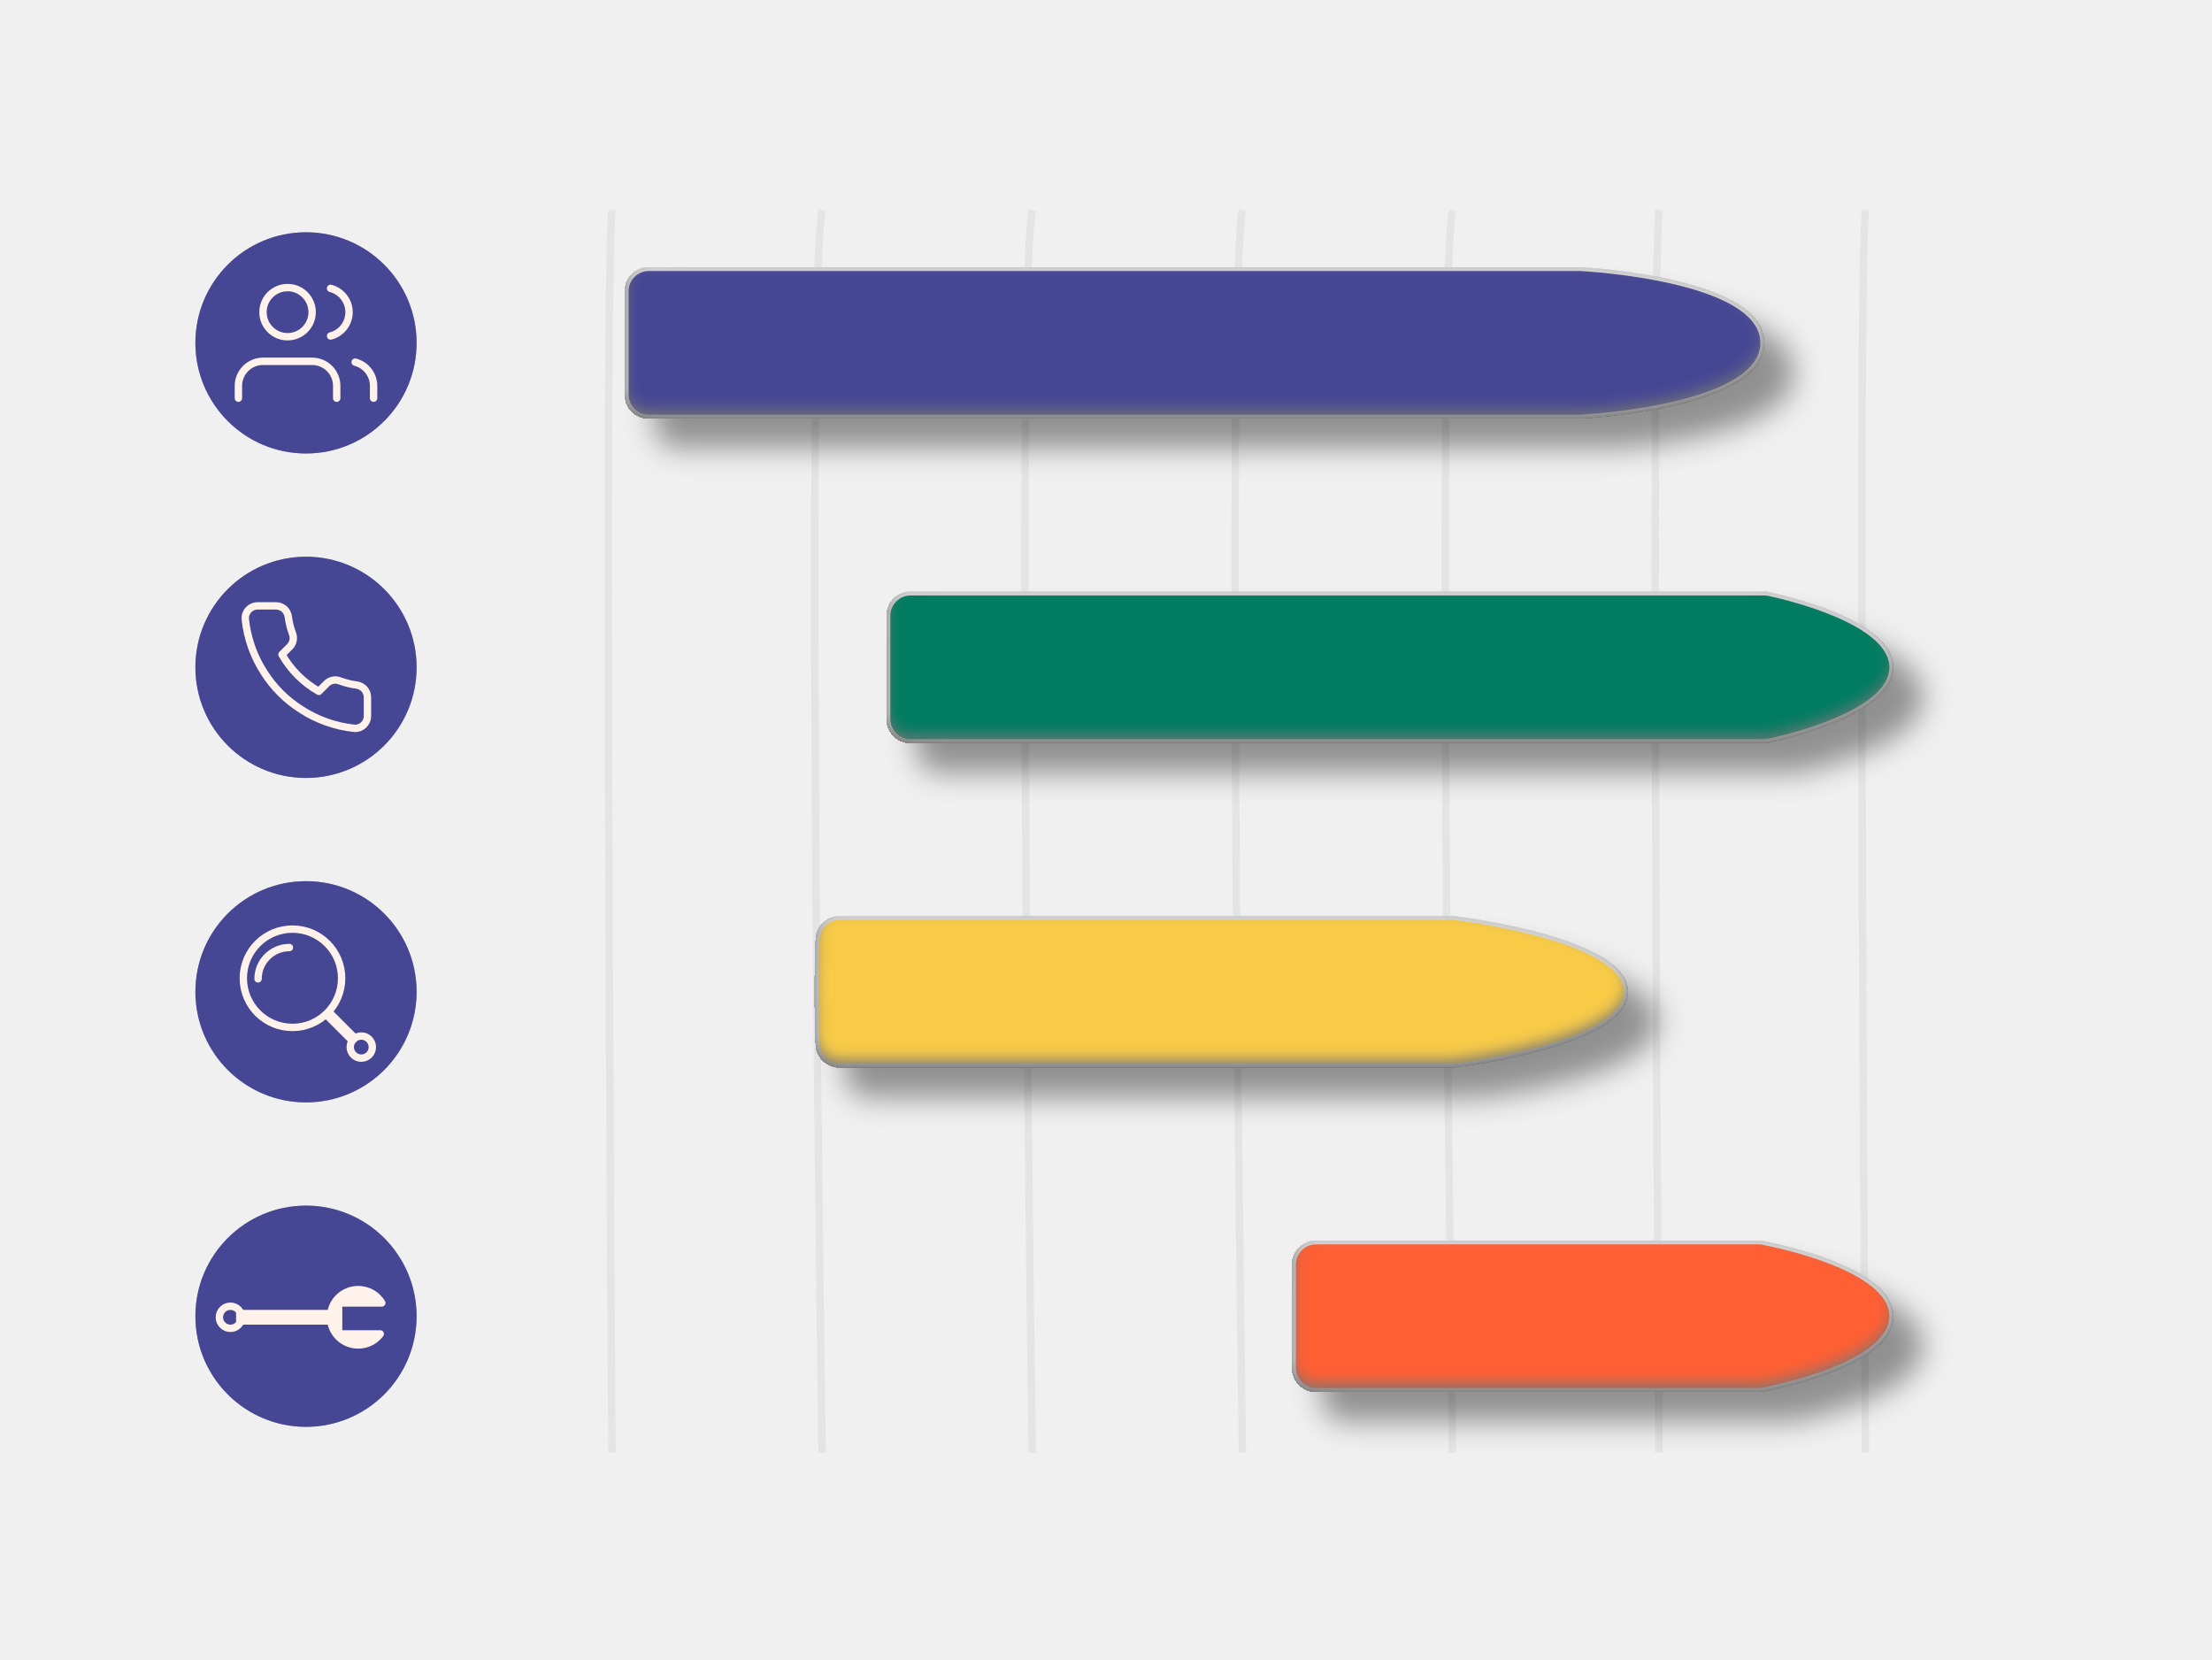
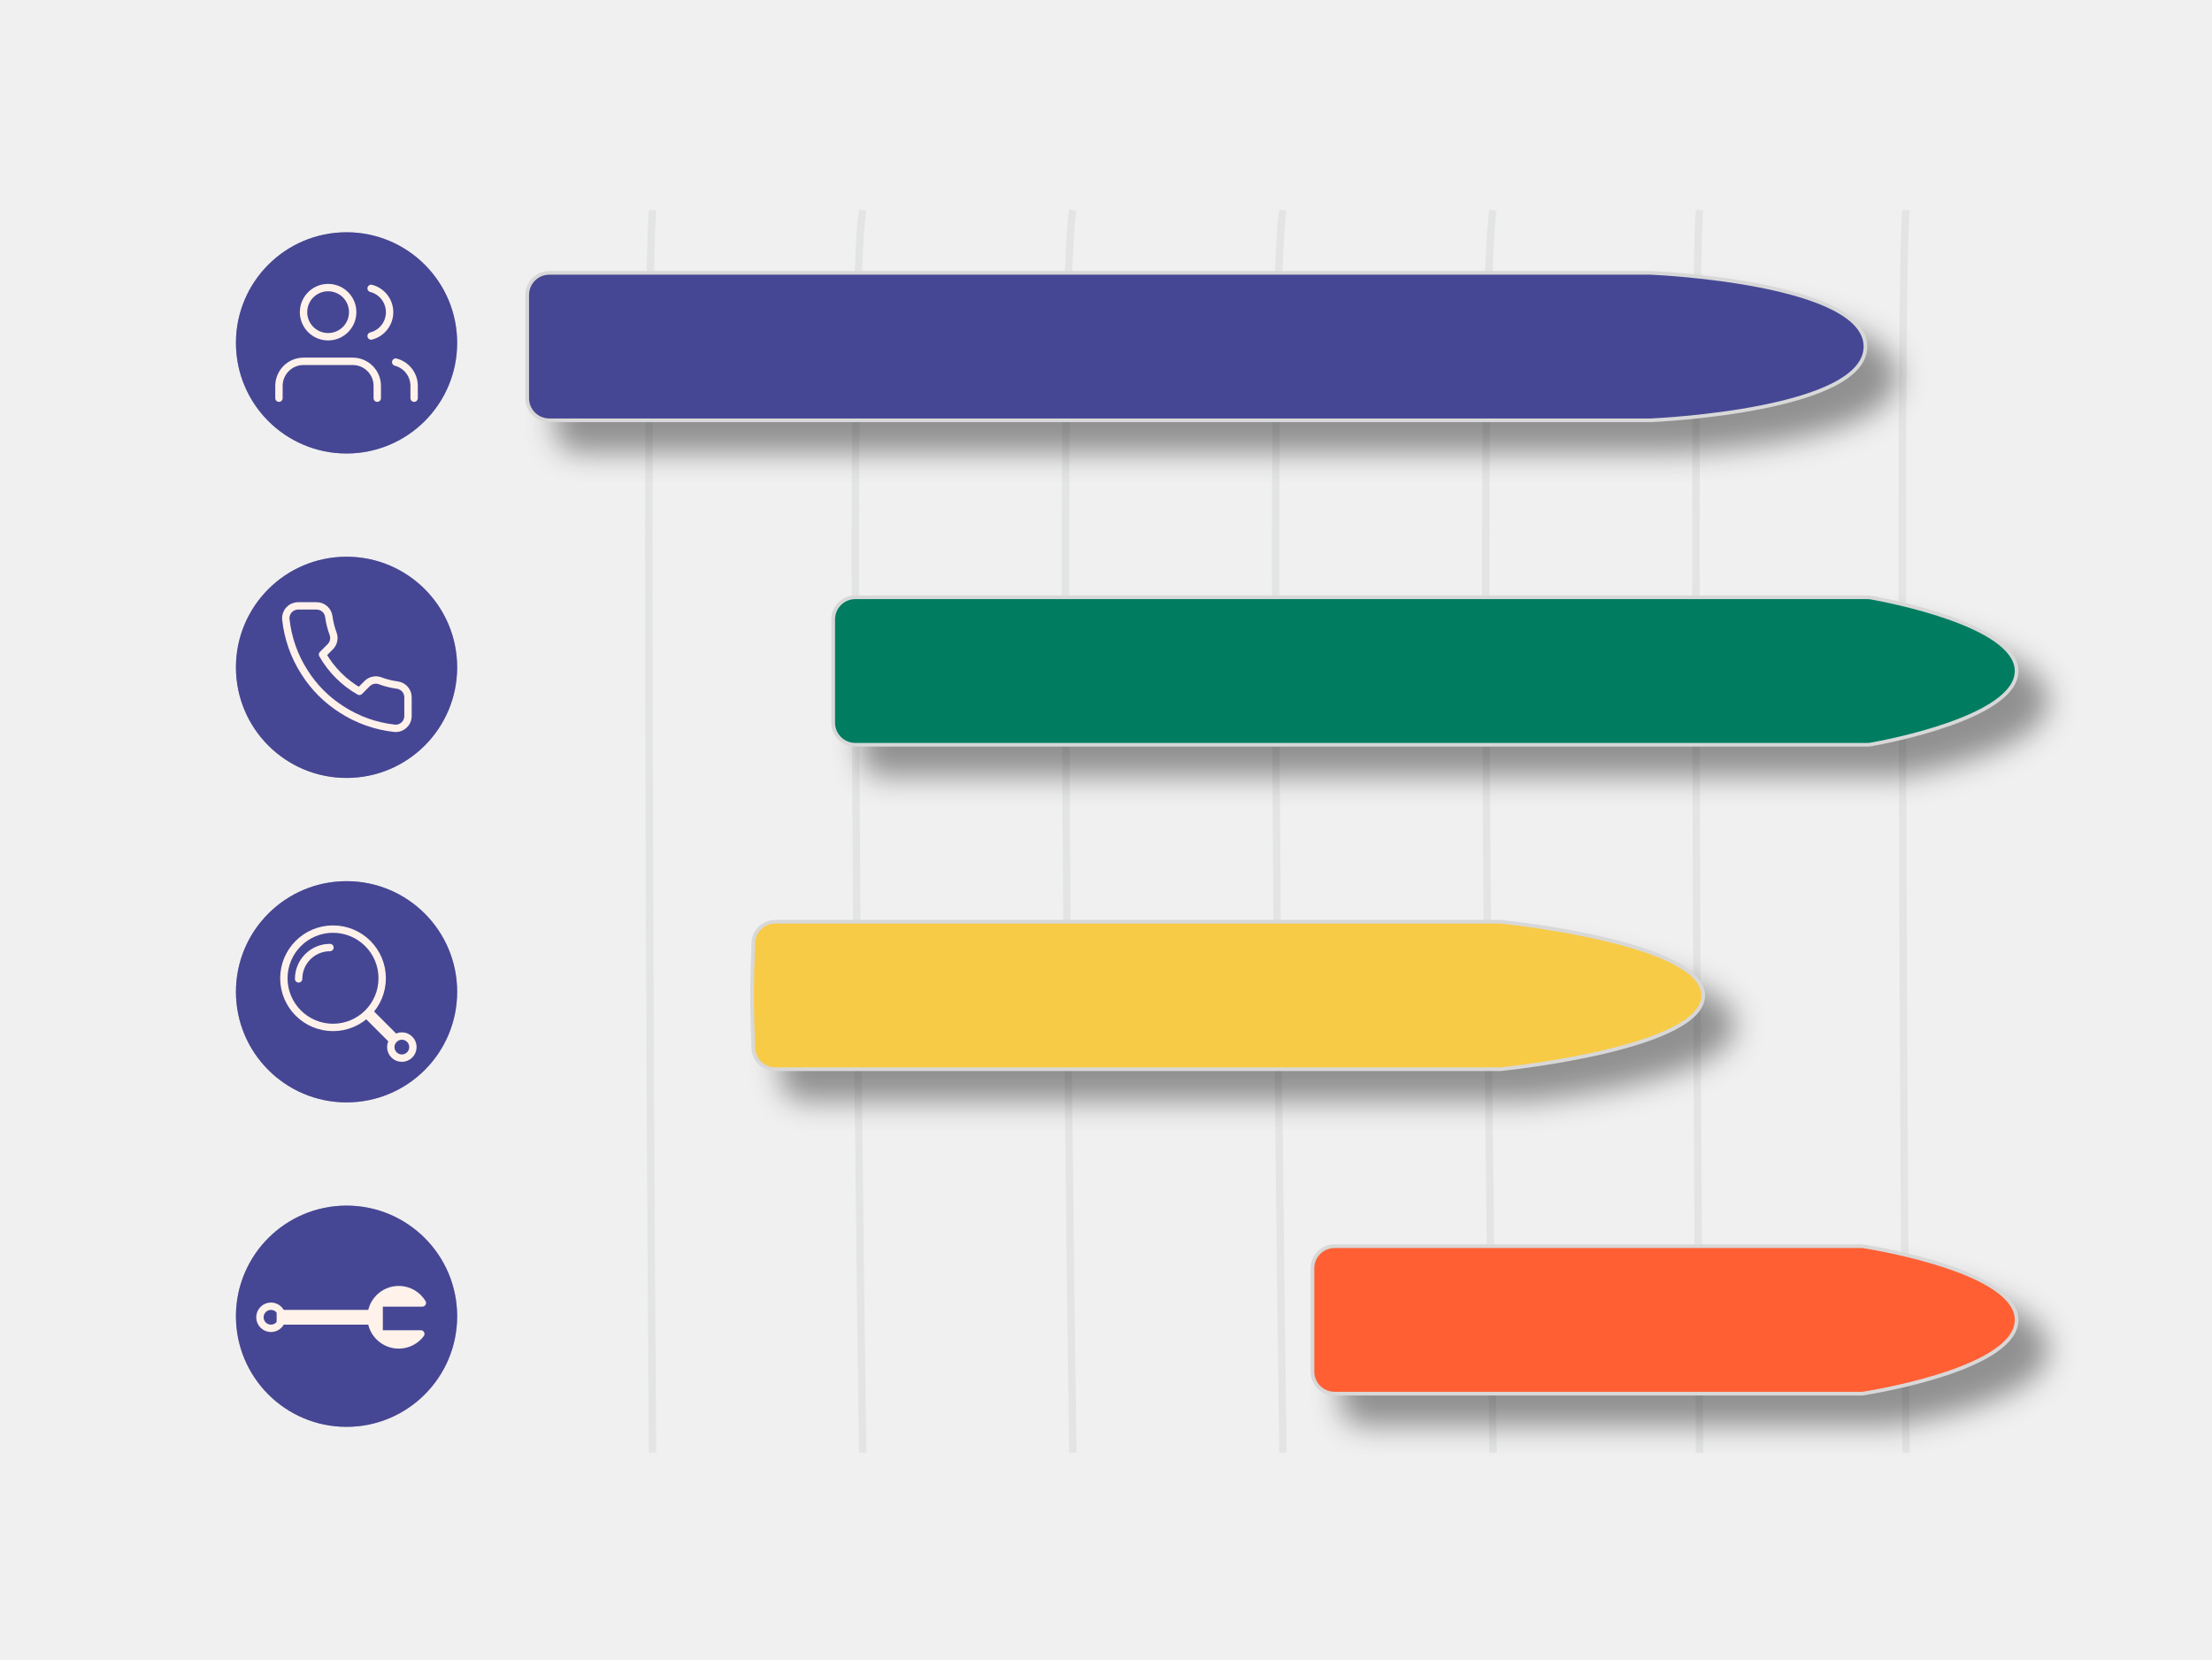
<svg xmlns="http://www.w3.org/2000/svg" width="600" height="450" viewBox="0 0 600 450" fill="none">
-   <path opacity="0.2" d="M166 57C164.189 75.503 165.245 289.376 166 394" stroke="#6E747D" stroke-opacity="0.5" stroke-width="2" />
-   <path opacity="0.2" d="M223 57C219.378 75.503 221.491 289.376 223 394" stroke="#6E747D" stroke-opacity="0.5" stroke-width="2" />
-   <path opacity="0.2" d="M337 57C333.378 75.503 335.491 289.376 337 394" stroke="#6E747D" stroke-opacity="0.5" stroke-width="2" />
-   <path opacity="0.2" d="M280 57C276.378 75.503 278.491 289.376 280 394" stroke="#6E747D" stroke-opacity="0.5" stroke-width="2" />
-   <path opacity="0.2" d="M394 57C390.378 75.503 392.491 289.376 394 394" stroke="#6E747D" stroke-opacity="0.5" stroke-width="2" />
-   <path opacity="0.2" d="M450 57C448.189 75.503 449.245 289.376 450 394" stroke="#6E747D" stroke-opacity="0.5" stroke-width="2" />
-   <path opacity="0.2" d="M506 57C504.189 75.503 505.245 289.376 506 394" stroke="#6E747D" stroke-opacity="0.5" stroke-width="2" />
-   <g filter="url(#filter0_bdi)">
-     <path d="M221.788 254.743C221.894 251.53 224.536 249 227.75 249H393.876C394.108 249 394.309 249.01 394.54 249.038C398.622 249.546 441 255.153 441 269C441 282.847 398.622 288.454 394.54 288.962C394.309 288.99 394.108 289 393.876 289H227.75C224.536 289 221.894 286.47 221.788 283.257C221.652 279.135 221.5 273.532 221.5 269C221.5 264.468 221.652 258.865 221.788 254.743Z" fill="#F8CB47" />
-     <path d="M221.788 254.743C221.894 251.53 224.536 249 227.75 249H393.876C394.108 249 394.309 249.01 394.54 249.038C398.622 249.546 441 255.153 441 269C441 282.847 398.622 288.454 394.54 288.962C394.309 288.99 394.108 289 393.876 289H227.75C224.536 289 221.894 286.47 221.788 283.257C221.652 279.135 221.5 273.532 221.5 269C221.5 264.468 221.652 258.865 221.788 254.743Z" stroke="#D8D8D8" stroke-linecap="round" stroke-linejoin="round" />
+   <path opacity="0.2" d="M177 57C175.189 75.503 176.245 289.376 177 394" stroke="#6E747D" stroke-opacity="0.5" stroke-width="2" />
+   <path opacity="0.2" d="M234 57C230.378 75.503 232.491 289.376 234 394" stroke="#6E747D" stroke-opacity="0.5" stroke-width="2" />
+   <path opacity="0.2" d="M348 57C344.378 75.503 346.491 289.376 348 394" stroke="#6E747D" stroke-opacity="0.5" stroke-width="2" />
+   <path opacity="0.2" d="M291 57C287.378 75.503 289.491 289.376 291 394" stroke="#6E747D" stroke-opacity="0.5" stroke-width="2" />
+   <path opacity="0.2" d="M405 57C401.378 75.503 403.491 289.376 405 394" stroke="#6E747D" stroke-opacity="0.5" stroke-width="2" />
+   <path opacity="0.2" d="M461 57C459.189 75.503 460.245 289.376 461 394" stroke="#6E747D" stroke-opacity="0.5" stroke-width="2" />
+   <path opacity="0.2" d="M517 57C515.189 75.503 516.245 289.376 517 394" stroke="#6E747D" stroke-opacity="0.5" stroke-width="2" />
+   <g filter="url(#filter0_d)">
+     <path d="M204.34 255.699C204.464 252.504 207.098 250 210.296 250H406.723C406.921 250 407.088 250.007 407.285 250.027C411.393 250.458 462 256.043 462 270C462 283.957 411.393 289.542 407.285 289.973C407.088 289.993 406.921 290 406.723 290H210.296C207.098 290 204.464 287.496 204.34 284.301C204.179 280.175 204 274.548 204 270C204 265.452 204.179 259.825 204.34 255.699Z" fill="#F8CB47" />
+     <path d="M204.34 255.699C204.464 252.504 207.098 250 210.296 250H406.723C406.921 250 407.088 250.007 407.285 250.027C411.393 250.458 462 256.043 462 270C462 283.957 411.393 289.542 407.285 289.973C407.088 289.993 406.921 290 406.723 290H210.296C207.098 290 204.464 287.496 204.34 284.301C204.179 280.175 204 274.548 204 270C204 265.452 204.179 259.825 204.34 255.699Z" stroke="#D8D8D8" stroke-linecap="round" stroke-linejoin="round" />
  </g>
-   <g filter="url(#filter1_bdi)">
-     <path d="M241 166.999C241 163.685 243.686 161 247 161H478.556C478.945 161 479.313 161.033 479.693 161.114C484.071 162.047 513 168.674 513 181C513 193.326 484.071 199.953 479.693 200.886C479.313 200.967 478.945 201 478.556 201H247C243.686 201 241 198.315 241 195.001C241 190.976 241 185.592 241 181C241 176.408 241 171.024 241 166.999Z" fill="#007C61" />
-     <path d="M241 166.999C241 163.685 243.686 161 247 161H478.556C478.945 161 479.313 161.033 479.693 161.114C484.071 162.047 513 168.674 513 181C513 193.326 484.071 199.953 479.693 200.886C479.313 200.967 478.945 201 478.556 201H247C243.686 201 241 198.315 241 195.001C241 190.976 241 185.592 241 181C241 176.408 241 171.024 241 166.999Z" stroke="#D8D8D8" stroke-linecap="round" stroke-linejoin="round" />
+   <g filter="url(#filter1_d)">
+     <path d="M226 167.999C226 164.685 228.686 162 232 162H506.545C506.875 162 507.199 162.026 507.524 162.084C512.058 162.893 547 169.53 547 182C547 194.47 512.058 201.107 507.524 201.916C507.199 201.974 506.875 202 506.545 202H232C228.686 202 226 199.315 226 196.001C226 191.976 226 186.592 226 182C226 177.408 226 172.024 226 167.999Z" fill="#007C61" />
+     <path d="M226 167.999C226 164.685 228.686 162 232 162H506.545C506.875 162 507.199 162.026 507.524 162.084C512.058 162.893 547 169.53 547 182C547 194.47 512.058 201.107 507.524 201.916C507.199 201.974 506.875 202 506.545 202H232C228.686 202 226 199.315 226 196.001C226 191.976 226 186.592 226 182C226 177.408 226 172.024 226 167.999Z" stroke="#D8D8D8" stroke-linecap="round" stroke-linejoin="round" />
  </g>
-   <g filter="url(#filter2_bdi)">
-     <path d="M170 78.996C170 75.683 172.686 73 176 73H428.429C428.526 73 428.622 73.002 428.719 73.007C431.639 73.166 478 75.948 478 93C478 110.052 431.639 112.834 428.719 112.992C428.622 112.998 428.526 113 428.429 113H176C172.686 113 170 110.317 170 107.004C170 103.179 170 98.014 170 93C170 87.986 170 82.821 170 78.996Z" fill="#464794" />
-     <path d="M170 78.996C170 75.683 172.686 73 176 73H428.429C428.526 73 428.622 73.002 428.719 73.007C431.639 73.166 478 75.948 478 93C478 110.052 431.639 112.834 428.719 112.992C428.622 112.998 428.526 113 428.429 113H176C172.686 113 170 110.317 170 107.004C170 103.179 170 98.014 170 93C170 87.986 170 82.821 170 78.996Z" stroke="#D8D8D8" stroke-linecap="round" stroke-linejoin="round" />
+   <g filter="url(#filter2_d)">
+     <path d="M143 79.996C143 76.683 145.686 74 149 74H447.625C447.708 74 447.758 74 447.84 74.004C450.4 74.118 506 76.799 506 94C506 111.201 450.4 113.882 447.84 113.996C447.758 114 447.708 114 447.625 114H149C145.686 114 143 111.317 143 108.004C143 104.179 143 99.014 143 94C143 88.986 143 83.821 143 79.996Z" fill="#464794" />
+     <path d="M143 79.996C143 76.683 145.686 74 149 74H447.625C447.708 74 447.758 74 447.84 74.004C450.4 74.118 506 76.799 506 94C506 111.201 450.4 113.882 447.84 113.996C447.758 114 447.708 114 447.625 114H149C145.686 114 143 111.317 143 108.004C143 104.179 143 99.014 143 94C143 88.986 143 83.821 143 79.996Z" stroke="#D8D8D8" stroke-linecap="round" stroke-linejoin="round" />
  </g>
-   <g filter="url(#filter3_bdi)">
-     <path d="M351 342.996C351 339.683 353.686 337 357 337H477.016C477.368 337 477.702 337.028 478.047 337.094C482.362 337.923 513 344.258 513 357C513 369.742 482.362 376.077 478.047 376.906C477.702 376.972 477.368 377 477.016 377H357C353.686 377 351 374.314 351 371.001C351 367.064 351 361.856 351 357.5C351 352.983 351 347.25 351 342.996Z" fill="#FF5F33" />
-     <path d="M351 342.996C351 339.683 353.686 337 357 337H477.016C477.368 337 477.702 337.028 478.047 337.094C482.362 337.923 513 344.258 513 357C513 369.742 482.362 376.077 478.047 376.906C477.702 376.972 477.368 377 477.016 377H357C353.686 377 351 374.314 351 371.001C351 367.064 351 361.856 351 357.5C351 352.983 351 347.25 351 342.996Z" stroke="#D8D8D8" stroke-linecap="round" stroke-linejoin="round" />
+   <g filter="url(#filter3_d)">
+     <path d="M356 343.996C356 340.683 358.686 338 362 338H504.749C505.048 338 505.339 338.021 505.634 338.069C510.078 338.784 547 345.118 547 358C547 370.882 510.078 377.216 505.634 377.931C505.339 377.979 505.048 378 504.749 378H362C358.686 378 356 375.314 356 372.001C356 368.064 356 362.856 356 358.5C356 353.983 356 348.25 356 343.996Z" fill="#FF5F33" />
+     <path d="M356 343.996C356 340.683 358.686 338 362 338H504.749C505.048 338 505.339 338.021 505.634 338.069C510.078 338.784 547 345.118 547 358C547 370.882 510.078 377.216 505.634 377.931C505.339 377.979 505.048 378 504.749 378H362C358.686 378 356 375.314 356 372.001C356 368.064 356 362.856 356 358.5C356 353.983 356 348.25 356 343.996Z" stroke="#D8D8D8" stroke-linecap="round" stroke-linejoin="round" />
  </g>
-   <rect x="53" y="151" width="60" height="60" rx="30" fill="#464794" />
-   <rect x="53.5" y="151.5" width="59" height="59" rx="29.5" stroke="#464794" stroke-opacity="0.5" />
-   <path d="M99.667 189.2V194.2C99.669 194.664 99.574 195.124 99.388 195.549C99.202 195.974 98.929 196.356 98.587 196.67C98.245 196.984 97.841 197.223 97.401 197.371C96.962 197.52 96.496 197.575 96.033 197.533C90.905 196.976 85.978 195.224 81.65 192.417C77.623 189.858 74.209 186.444 71.65 182.417C68.833 178.069 67.081 173.118 66.533 167.967C66.492 167.506 66.547 167.041 66.694 166.603C66.842 166.164 67.079 165.761 67.391 165.419C67.703 165.078 68.083 164.805 68.506 164.618C68.93 164.431 69.387 164.334 69.85 164.333H74.85C75.659 164.325 76.443 164.612 77.056 165.139C77.67 165.667 78.07 166.399 78.183 167.2C78.394 168.8 78.786 170.371 79.35 171.883C79.574 172.48 79.623 173.128 79.49 173.752C79.357 174.375 79.048 174.947 78.6 175.4L76.483 177.517C78.856 181.689 82.311 185.144 86.483 187.517L88.6 185.4C89.053 184.952 89.625 184.643 90.249 184.51C90.872 184.377 91.52 184.426 92.117 184.65C93.629 185.214 95.2 185.606 96.8 185.817C97.61 185.931 98.349 186.339 98.878 186.963C99.406 187.586 99.687 188.383 99.667 189.2Z" stroke="#FFF2EB" stroke-width="2" stroke-linecap="round" stroke-linejoin="round" />
-   <rect x="53" y="63" width="60" height="60" rx="30" fill="#464794" />
-   <rect x="53.5" y="63.5" width="59" height="59" rx="29.5" stroke="#464794" stroke-opacity="0.5" />
-   <path d="M91.333 108V104.667C91.333 102.899 90.631 101.203 89.381 99.953C88.13 98.702 86.435 98 84.667 98H71.333C69.565 98 67.87 98.702 66.619 99.953C65.369 101.203 64.667 102.899 64.667 104.667V108" stroke="#FFF2EB" stroke-width="2" stroke-linecap="round" stroke-linejoin="round" />
-   <path d="M78 91.333C81.682 91.333 84.667 88.349 84.667 84.667C84.667 80.985 81.682 78 78 78C74.318 78 71.333 80.985 71.333 84.667C71.333 88.349 74.318 91.333 78 91.333Z" stroke="#FFF2EB" stroke-width="2" stroke-linecap="round" stroke-linejoin="round" />
-   <path d="M101.333 108V104.667C101.332 103.189 100.841 101.755 99.936 100.587C99.031 99.42 97.764 98.586 96.333 98.217" stroke="#FFF2EB" stroke-width="2" stroke-linecap="round" stroke-linejoin="round" />
-   <path d="M89.667 78.217C91.101 78.584 92.372 79.418 93.279 80.587C94.187 81.756 94.68 83.195 94.68 84.675C94.68 86.155 94.187 87.593 93.279 88.763C92.372 89.932 91.101 90.766 89.667 91.133" stroke="#FFF2EB" stroke-width="2" stroke-linecap="round" stroke-linejoin="round" />
-   <rect x="53" y="239" width="60" height="60" rx="30" fill="#464794" />
-   <rect x="53.5" y="239.5" width="59" height="59" rx="29.5" stroke="#464794" stroke-opacity="0.5" />
-   <path d="M79.333 278.667C86.697 278.667 92.667 272.697 92.667 265.333C92.667 257.97 86.697 252 79.333 252C71.969 252 66 257.97 66 265.333C66 272.697 71.969 278.667 79.333 278.667Z" stroke="#FFF2EB" stroke-width="2" stroke-linecap="round" stroke-linejoin="round" />
-   <path d="M70 265.5C70 260.806 73.806 257 78.5 257" stroke="#FFF2EB" stroke-width="2" stroke-linecap="round" stroke-linejoin="round" />
-   <path d="M95.5 281.5L90 276" stroke="#FFF2EB" stroke-width="3" stroke-linecap="square" stroke-linejoin="round" />
-   <circle cx="98" cy="284" r="3" stroke="#FFF2EB" stroke-width="2" />
-   <rect x="53" y="327" width="60" height="60" rx="30" fill="#464794" />
-   <rect x="53.5" y="327.5" width="59" height="59" rx="29.5" stroke="#464794" stroke-opacity="0.5" />
+   <rect x="64" y="151" width="60" height="60" rx="30" fill="#464794" />
+   <rect x="64.5" y="151.5" width="59" height="59" rx="29.5" stroke="#464794" stroke-opacity="0.5" />
+   <path d="M110.667 189.2V194.2C110.669 194.664 110.574 195.124 110.388 195.549C110.202 195.974 109.929 196.356 109.587 196.67C109.245 196.984 108.841 197.223 108.401 197.371C107.962 197.52 107.496 197.575 107.033 197.533C101.905 196.976 96.978 195.224 92.65 192.417C88.623 189.858 85.209 186.444 82.65 182.417C79.833 178.069 78.081 173.118 77.533 167.967C77.492 167.506 77.547 167.041 77.694 166.603C77.842 166.164 78.079 165.761 78.391 165.419C78.703 165.078 79.083 164.805 79.506 164.618C79.93 164.431 80.387 164.334 80.85 164.333H85.85C86.659 164.325 87.443 164.612 88.056 165.139C88.67 165.667 89.07 166.399 89.183 167.2C89.394 168.8 89.786 170.371 90.35 171.883C90.574 172.48 90.623 173.128 90.49 173.752C90.357 174.375 90.048 174.947 89.6 175.4L87.483 177.517C89.856 181.689 93.311 185.144 97.483 187.517L99.6 185.4C100.053 184.952 100.625 184.643 101.249 184.51C101.872 184.377 102.52 184.426 103.117 184.65C104.629 185.214 106.2 185.606 107.8 185.817C108.61 185.931 109.349 186.339 109.878 186.963C110.406 187.586 110.687 188.383 110.667 189.2Z" stroke="#FFF2EB" stroke-width="2" stroke-linecap="round" stroke-linejoin="round" />
+   <rect x="64" y="63" width="60" height="60" rx="30" fill="#464794" />
+   <rect x="64.5" y="63.5" width="59" height="59" rx="29.5" stroke="#464794" stroke-opacity="0.5" />
+   <path d="M102.333 108V104.667C102.333 102.899 101.631 101.203 100.381 99.953C99.13 98.702 97.435 98 95.667 98H82.333C80.565 98 78.87 98.702 77.619 99.953C76.369 101.203 75.667 102.899 75.667 104.667V108" stroke="#FFF2EB" stroke-width="2" stroke-linecap="round" stroke-linejoin="round" />
+   <path d="M89 91.333C92.682 91.333 95.667 88.349 95.667 84.667C95.667 80.985 92.682 78 89 78C85.318 78 82.333 80.985 82.333 84.667C82.333 88.349 85.318 91.333 89 91.333Z" stroke="#FFF2EB" stroke-width="2" stroke-linecap="round" stroke-linejoin="round" />
+   <path d="M112.333 108V104.667C112.332 103.189 111.841 101.755 110.936 100.587C110.031 99.42 108.764 98.586 107.333 98.217" stroke="#FFF2EB" stroke-width="2" stroke-linecap="round" stroke-linejoin="round" />
+   <path d="M100.667 78.217C102.101 78.584 103.372 79.418 104.279 80.587C105.187 81.756 105.68 83.195 105.68 84.675C105.68 86.155 105.187 87.593 104.279 88.763C103.372 89.932 102.101 90.766 100.667 91.133" stroke="#FFF2EB" stroke-width="2" stroke-linecap="round" stroke-linejoin="round" />
+   <rect x="64" y="239" width="60" height="60" rx="30" fill="#464794" />
+   <rect x="64.5" y="239.5" width="59" height="59" rx="29.5" stroke="#464794" stroke-opacity="0.5" />
+   <path d="M90.333 278.667C97.697 278.667 103.667 272.697 103.667 265.333C103.667 257.97 97.697 252 90.333 252C82.969 252 77 257.97 77 265.333C77 272.697 82.969 278.667 90.333 278.667Z" stroke="#FFF2EB" stroke-width="2" stroke-linecap="round" stroke-linejoin="round" />
+   <path d="M81 265.5C81 260.806 84.806 257 89.5 257" stroke="#FFF2EB" stroke-width="2" stroke-linecap="round" stroke-linejoin="round" />
+   <path d="M106.5 281.5L101 276" stroke="#FFF2EB" stroke-width="3" stroke-linecap="square" stroke-linejoin="round" />
+   <circle cx="109" cy="284" r="3" stroke="#FFF2EB" stroke-width="2" />
+   <rect x="64" y="327" width="60" height="60" rx="30" fill="#464794" />
+   <rect x="64.5" y="327.5" width="59" height="59" rx="29.5" stroke="#464794" stroke-opacity="0.5" />
  <g clip-path="url(#clip0)">
-     <path d="M66.038 357.284L87.958 357.284" stroke="#FFF2EB" stroke-width="4" stroke-linecap="square" stroke-linejoin="round" />
-     <circle r="3" transform="matrix(-0.707107 -0.707107 -0.707107 0.707107 62.5026 357.284)" stroke="#FFF2EB" stroke-width="2" />
-     <path fill-rule="evenodd" clip-rule="evenodd" d="M91.847 361.796L91.847 353.396L103.566 353.396C103.26 352.892 102.889 352.416 102.454 351.981C99.525 349.052 94.776 349.052 91.847 351.981C88.918 354.91 88.918 359.659 91.847 362.587C94.776 365.516 99.525 365.516 102.454 362.587C102.705 362.336 102.935 362.072 103.143 361.796L91.847 361.796Z" fill="#FFF2EB" />
-     <path d="M91.847 353.396L90.847 353.396C90.847 353.13 90.952 352.876 91.14 352.689C91.327 352.501 91.582 352.396 91.847 352.396L91.847 353.396ZM91.847 361.796L91.847 362.796C91.295 362.796 90.847 362.348 90.847 361.796L91.847 361.796ZM103.566 353.396L104.421 352.877C104.608 353.185 104.615 353.571 104.437 353.886C104.26 354.201 103.927 354.396 103.566 354.396L103.566 353.396ZM103.143 361.796L103.143 360.796C103.522 360.796 103.869 361.011 104.038 361.35C104.207 361.69 104.17 362.096 103.941 362.398L103.143 361.796ZM92.847 353.396L92.847 361.796L90.847 361.796L90.847 353.396L92.847 353.396ZM103.566 354.396L91.847 354.396L91.847 352.396L103.566 352.396L103.566 354.396ZM103.161 351.274C103.653 351.766 104.074 352.305 104.421 352.877L102.711 353.915C102.446 353.479 102.125 353.066 101.747 352.688L103.161 351.274ZM91.14 351.274C94.46 347.954 99.842 347.954 103.161 351.274L101.747 352.688C99.209 350.15 95.093 350.15 92.555 352.688L91.14 351.274ZM91.14 363.295C87.821 359.975 87.821 354.593 91.14 351.274L92.555 352.688C90.016 355.226 90.016 359.342 92.555 361.88L91.14 363.295ZM103.161 363.295C99.842 366.614 94.46 366.614 91.14 363.295L92.555 361.88C95.093 364.419 99.209 364.419 101.747 361.88L103.161 363.295ZM103.941 362.398C103.705 362.711 103.445 363.011 103.161 363.295L101.747 361.88C101.965 361.662 102.165 361.432 102.345 361.193L103.941 362.398ZM91.847 360.796L103.143 360.796L103.143 362.796L91.847 362.796L91.847 360.796Z" fill="#FFF2EB" />
+     <path d="M77.038 357.284L98.958 357.284" stroke="#FFF2EB" stroke-width="4" stroke-linecap="square" stroke-linejoin="round" />
+     <circle r="3" transform="matrix(-0.707107 -0.707107 -0.707107 0.707107 73.5026 357.284)" stroke="#FFF2EB" stroke-width="2" />
+     <path fill-rule="evenodd" clip-rule="evenodd" d="M102.847 361.796L102.847 353.396L114.566 353.396C114.26 352.892 113.889 352.416 113.454 351.981C110.525 349.052 105.776 349.052 102.847 351.981C99.918 354.91 99.918 359.659 102.847 362.587C105.776 365.516 110.525 365.516 113.454 362.587C113.705 362.336 113.935 362.072 114.143 361.796L102.847 361.796Z" fill="#FFF2EB" />
+     <path d="M102.847 353.396L101.847 353.396C101.847 353.13 101.952 352.876 102.14 352.689C102.327 352.501 102.582 352.396 102.847 352.396L102.847 353.396ZM102.847 361.796L102.847 362.796C102.295 362.796 101.847 362.348 101.847 361.796L102.847 361.796ZM114.566 353.396L115.421 352.877C115.608 353.185 115.615 353.571 115.437 353.886C115.26 354.201 114.927 354.396 114.566 354.396L114.566 353.396ZM114.143 361.796L114.143 360.796C114.522 360.796 114.869 361.011 115.038 361.35C115.207 361.69 115.17 362.096 114.941 362.398L114.143 361.796ZM103.847 353.396L103.847 361.796L101.847 361.796L101.847 353.396L103.847 353.396ZM114.566 354.396L102.847 354.396L102.847 352.396L114.566 352.396L114.566 354.396ZM114.161 351.274C114.653 351.766 115.074 352.305 115.421 352.877L113.711 353.915C113.446 353.479 113.125 353.066 112.747 352.688L114.161 351.274ZM102.14 351.274C105.46 347.954 110.842 347.954 114.161 351.274L112.747 352.688C110.209 350.15 106.093 350.15 103.555 352.688L102.14 351.274ZM102.14 363.295C98.821 359.975 98.821 354.593 102.14 351.274L103.555 352.688C101.016 355.226 101.016 359.342 103.555 361.88L102.14 363.295ZM114.161 363.295C110.842 366.614 105.46 366.614 102.14 363.295L103.555 361.88C106.093 364.419 110.209 364.419 112.747 361.88L114.161 363.295ZM114.941 362.398C114.705 362.711 114.445 363.011 114.161 363.295L112.747 361.88C112.965 361.662 113.165 361.432 113.345 361.193L114.941 362.398ZM102.847 360.796L114.143 360.796L114.143 362.796L102.847 362.796L102.847 360.796Z" fill="#FFF2EB" />
  </g>
  <defs>
-     <filter id="filter0_bdi" x="197" y="224.5" width="268.5" height="89" filterUnits="userSpaceOnUse" color-interpolation-filters="sRGB">
+     <filter id="filter0_d" x="203.5" y="249.5" width="275" height="57" filterUnits="userSpaceOnUse" color-interpolation-filters="sRGB">
      <feFlood flood-opacity="0" result="BackgroundImageFix" />
-       <feGaussianBlur in="BackgroundImage" stdDeviation="12" />
-       <feComposite in2="SourceAlpha" operator="in" result="effect1_backgroundBlur" />
      <feColorMatrix in="SourceAlpha" type="matrix" values="0 0 0 0 0 0 0 0 0 0 0 0 0 0 0 0 0 0 127 0" />
      <feOffset dx="8" dy="8" />
      <feGaussianBlur stdDeviation="4" />
      <feColorMatrix type="matrix" values="0 0 0 0 0 0 0 0 0 0 0 0 0 0 0 0 0 0 0.4 0" />
-       <feBlend mode="normal" in2="effect1_backgroundBlur" result="effect2_dropShadow" />
-       <feBlend mode="normal" in="SourceGraphic" in2="effect2_dropShadow" result="shape" />
-       <feColorMatrix in="SourceAlpha" type="matrix" values="0 0 0 0 0 0 0 0 0 0 0 0 0 0 0 0 0 0 127 0" result="hardAlpha" />
-       <feOffset dy="-2" />
-       <feGaussianBlur stdDeviation="2" />
-       <feComposite in2="hardAlpha" operator="arithmetic" k2="-1" k3="1" />
-       <feColorMatrix type="matrix" values="0 0 0 0 0.463 0 0 0 0 0.463 0 0 0 0 0.463 0 0 0 1 0" />
-       <feBlend mode="normal" in2="shape" result="effect3_innerShadow" />
+       <feBlend mode="normal" in2="BackgroundImageFix" result="effect1_dropShadow" />
+       <feBlend mode="normal" in="SourceGraphic" in2="effect1_dropShadow" result="shape" />
    </filter>
-     <filter id="filter1_bdi" x="216.5" y="136.5" width="321" height="89" filterUnits="userSpaceOnUse" color-interpolation-filters="sRGB">
+     <filter id="filter1_d" x="225.5" y="161.5" width="338" height="57" filterUnits="userSpaceOnUse" color-interpolation-filters="sRGB">
      <feFlood flood-opacity="0" result="BackgroundImageFix" />
-       <feGaussianBlur in="BackgroundImage" stdDeviation="12" />
-       <feComposite in2="SourceAlpha" operator="in" result="effect1_backgroundBlur" />
      <feColorMatrix in="SourceAlpha" type="matrix" values="0 0 0 0 0 0 0 0 0 0 0 0 0 0 0 0 0 0 127 0" />
      <feOffset dx="8" dy="8" />
      <feGaussianBlur stdDeviation="4" />
      <feColorMatrix type="matrix" values="0 0 0 0 0 0 0 0 0 0 0 0 0 0 0 0 0 0 0.4 0" />
-       <feBlend mode="normal" in2="effect1_backgroundBlur" result="effect2_dropShadow" />
-       <feBlend mode="normal" in="SourceGraphic" in2="effect2_dropShadow" result="shape" />
-       <feColorMatrix in="SourceAlpha" type="matrix" values="0 0 0 0 0 0 0 0 0 0 0 0 0 0 0 0 0 0 127 0" result="hardAlpha" />
-       <feOffset dy="-2" />
-       <feGaussianBlur stdDeviation="2" />
-       <feComposite in2="hardAlpha" operator="arithmetic" k2="-1" k3="1" />
-       <feColorMatrix type="matrix" values="0 0 0 0 0.463 0 0 0 0 0.463 0 0 0 0 0.463 0 0 0 1 0" />
-       <feBlend mode="normal" in2="shape" result="effect3_innerShadow" />
+       <feBlend mode="normal" in2="BackgroundImageFix" result="effect1_dropShadow" />
+       <feBlend mode="normal" in="SourceGraphic" in2="effect1_dropShadow" result="shape" />
    </filter>
-     <filter id="filter2_bdi" x="145.5" y="48.5" width="357" height="89" filterUnits="userSpaceOnUse" color-interpolation-filters="sRGB">
+     <filter id="filter2_d" x="142.5" y="73.5" width="380" height="57" filterUnits="userSpaceOnUse" color-interpolation-filters="sRGB">
      <feFlood flood-opacity="0" result="BackgroundImageFix" />
-       <feGaussianBlur in="BackgroundImage" stdDeviation="12" />
-       <feComposite in2="SourceAlpha" operator="in" result="effect1_backgroundBlur" />
      <feColorMatrix in="SourceAlpha" type="matrix" values="0 0 0 0 0 0 0 0 0 0 0 0 0 0 0 0 0 0 127 0" />
      <feOffset dx="8" dy="8" />
      <feGaussianBlur stdDeviation="4" />
      <feColorMatrix type="matrix" values="0 0 0 0 0 0 0 0 0 0 0 0 0 0 0 0 0 0 0.4 0" />
-       <feBlend mode="normal" in2="effect1_backgroundBlur" result="effect2_dropShadow" />
-       <feBlend mode="normal" in="SourceGraphic" in2="effect2_dropShadow" result="shape" />
-       <feColorMatrix in="SourceAlpha" type="matrix" values="0 0 0 0 0 0 0 0 0 0 0 0 0 0 0 0 0 0 127 0" result="hardAlpha" />
-       <feOffset dy="-2" />
-       <feGaussianBlur stdDeviation="2" />
-       <feComposite in2="hardAlpha" operator="arithmetic" k2="-1" k3="1" />
-       <feColorMatrix type="matrix" values="0 0 0 0 0.463 0 0 0 0 0.463 0 0 0 0 0.463 0 0 0 1 0" />
-       <feBlend mode="normal" in2="shape" result="effect3_innerShadow" />
+       <feBlend mode="normal" in2="BackgroundImageFix" result="effect1_dropShadow" />
+       <feBlend mode="normal" in="SourceGraphic" in2="effect1_dropShadow" result="shape" />
    </filter>
-     <filter id="filter3_bdi" x="326.5" y="312.5" width="211" height="89" filterUnits="userSpaceOnUse" color-interpolation-filters="sRGB">
+     <filter id="filter3_d" x="355.5" y="337.5" width="208" height="57" filterUnits="userSpaceOnUse" color-interpolation-filters="sRGB">
      <feFlood flood-opacity="0" result="BackgroundImageFix" />
-       <feGaussianBlur in="BackgroundImage" stdDeviation="12" />
-       <feComposite in2="SourceAlpha" operator="in" result="effect1_backgroundBlur" />
      <feColorMatrix in="SourceAlpha" type="matrix" values="0 0 0 0 0 0 0 0 0 0 0 0 0 0 0 0 0 0 127 0" />
      <feOffset dx="8" dy="8" />
      <feGaussianBlur stdDeviation="4" />
      <feColorMatrix type="matrix" values="0 0 0 0 0 0 0 0 0 0 0 0 0 0 0 0 0 0 0.4 0" />
-       <feBlend mode="normal" in2="effect1_backgroundBlur" result="effect2_dropShadow" />
-       <feBlend mode="normal" in="SourceGraphic" in2="effect2_dropShadow" result="shape" />
-       <feColorMatrix in="SourceAlpha" type="matrix" values="0 0 0 0 0 0 0 0 0 0 0 0 0 0 0 0 0 0 127 0" result="hardAlpha" />
-       <feOffset dy="-2" />
-       <feGaussianBlur stdDeviation="2" />
-       <feComposite in2="hardAlpha" operator="arithmetic" k2="-1" k3="1" />
-       <feColorMatrix type="matrix" values="0 0 0 0 0.463 0 0 0 0 0.463 0 0 0 0 0.463 0 0 0 1 0" />
-       <feBlend mode="normal" in2="shape" result="effect3_innerShadow" />
+       <feBlend mode="normal" in2="BackgroundImageFix" result="effect1_dropShadow" />
+       <feBlend mode="normal" in="SourceGraphic" in2="effect1_dropShadow" result="shape" />
    </filter>
    <clipPath id="clip0">
-       <rect width="40" height="40" fill="white" transform="matrix(-0.707107 -0.707107 -0.707107 0.707107 112 357.284)" />
+       <rect width="40" height="40" fill="white" transform="matrix(-0.707107 -0.707107 -0.707107 0.707107 123 357.284)" />
    </clipPath>
  </defs>
</svg>
